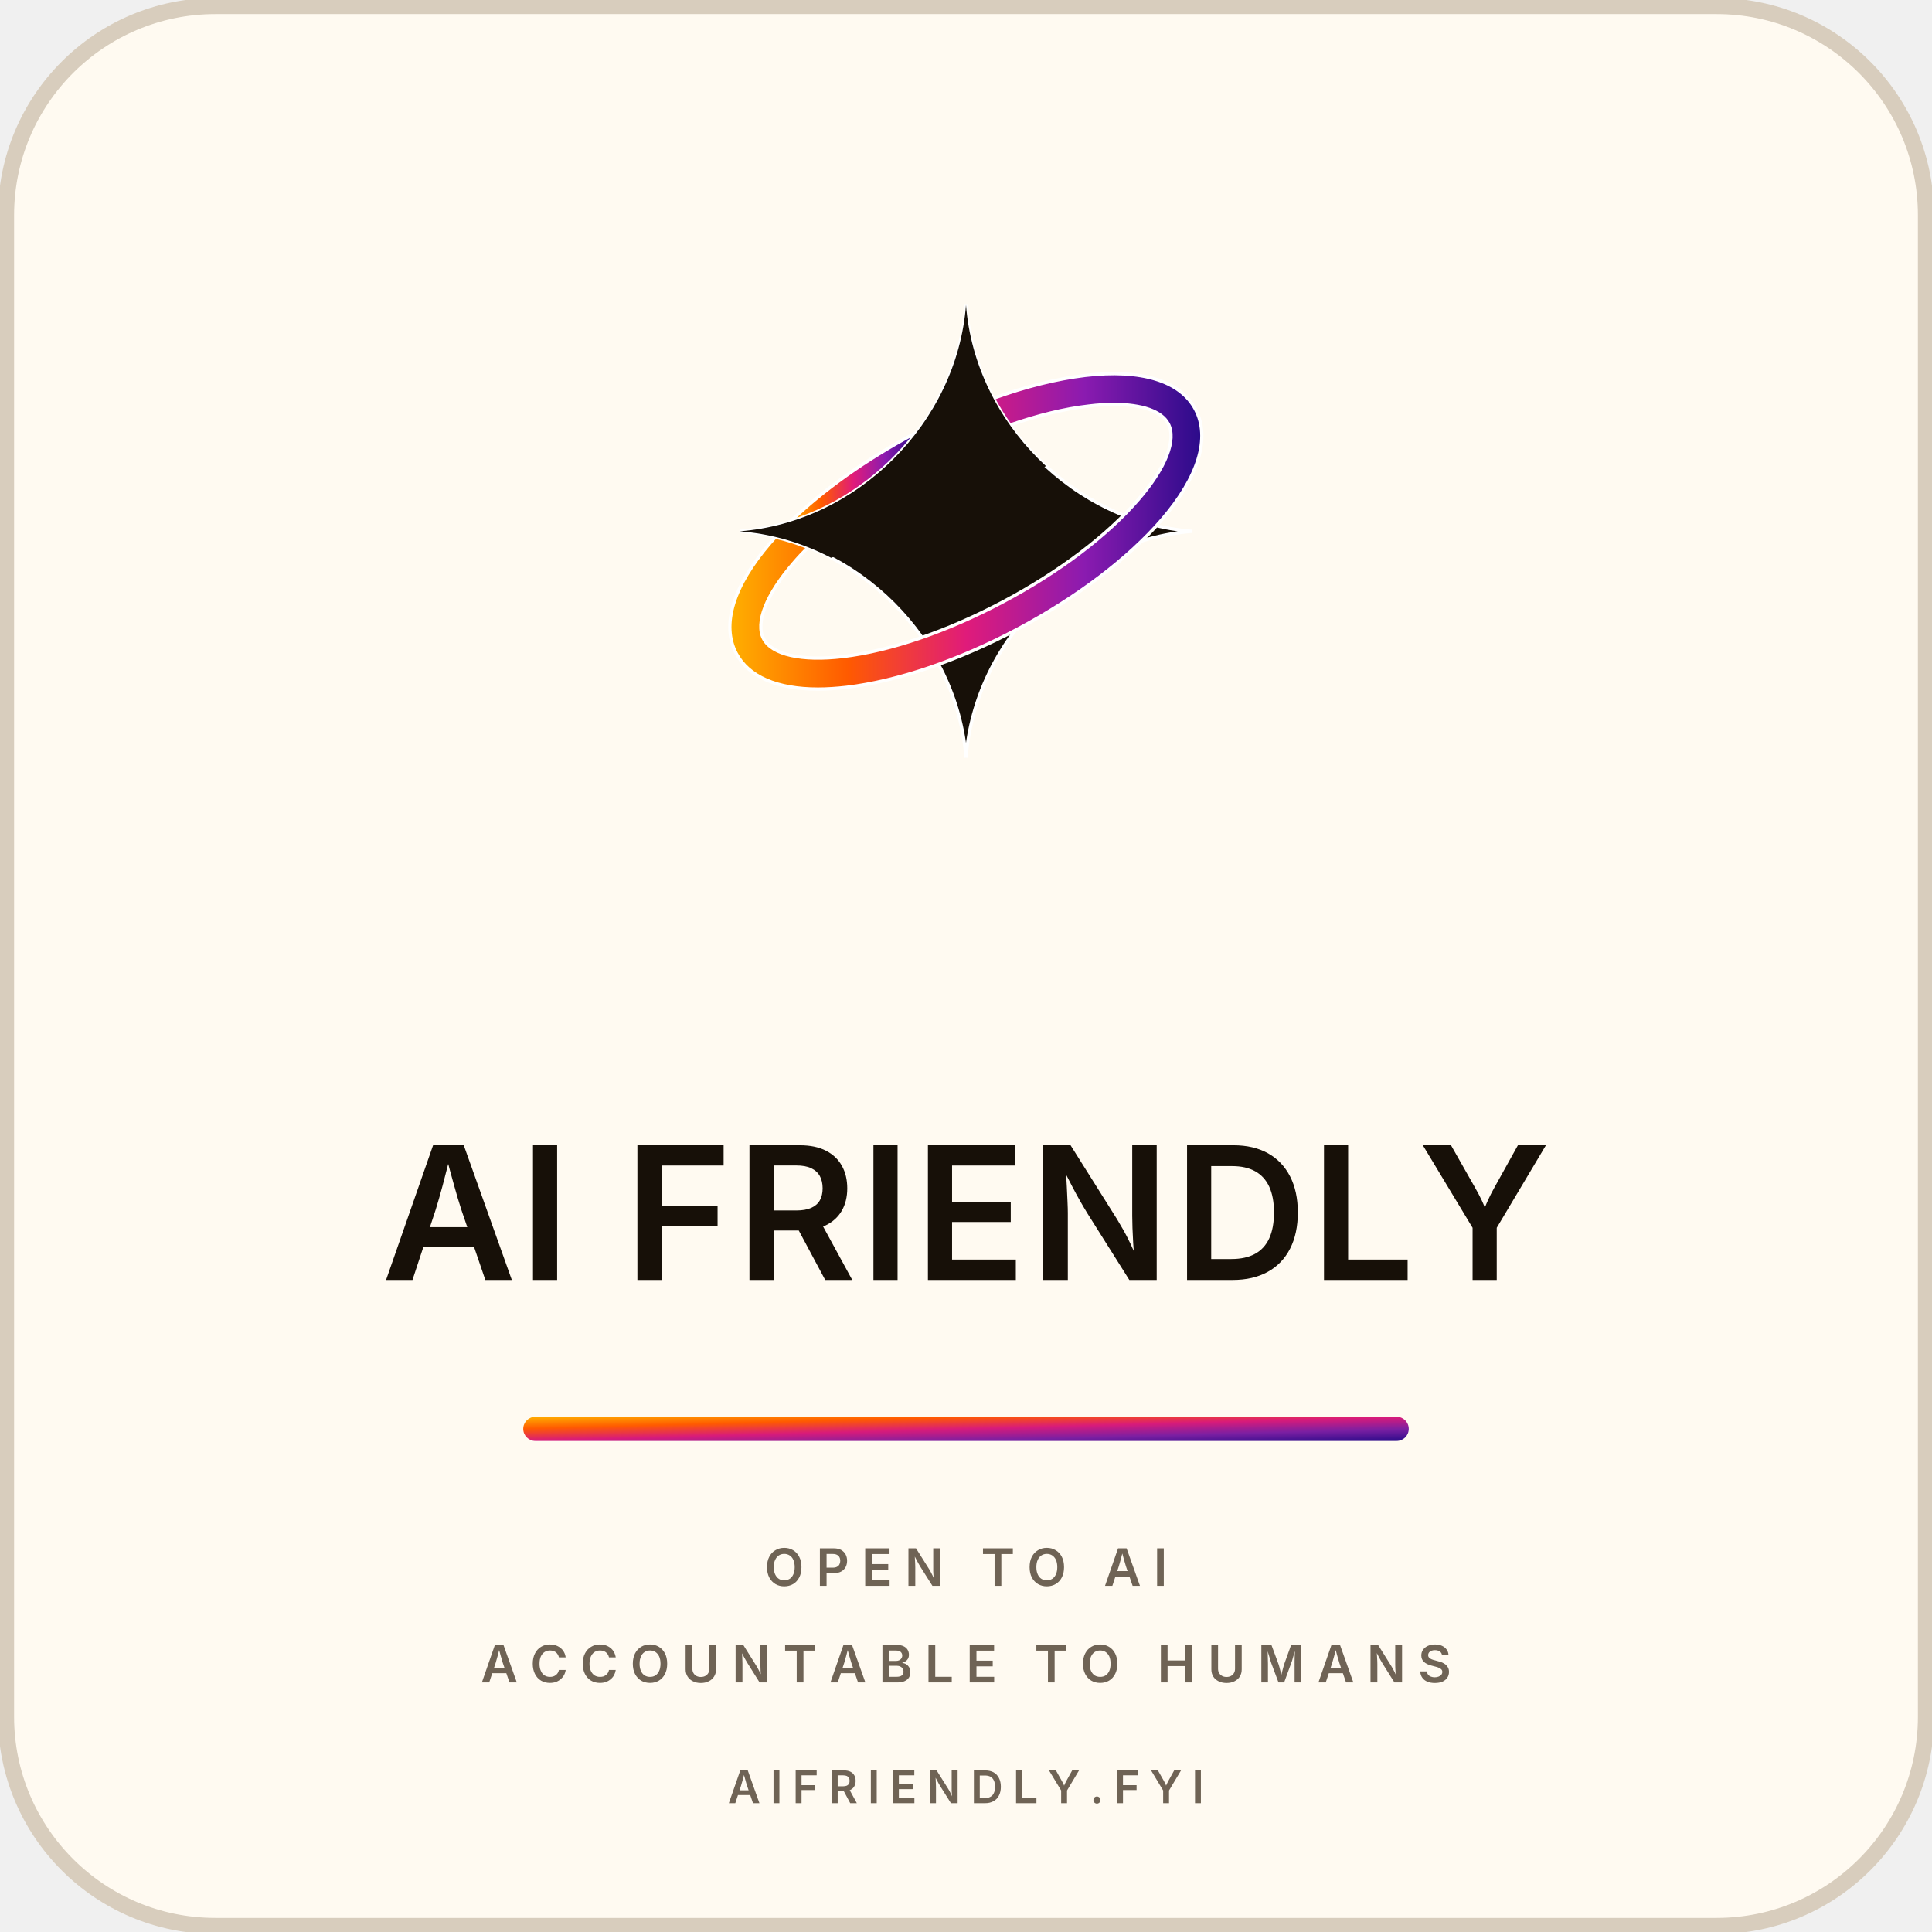
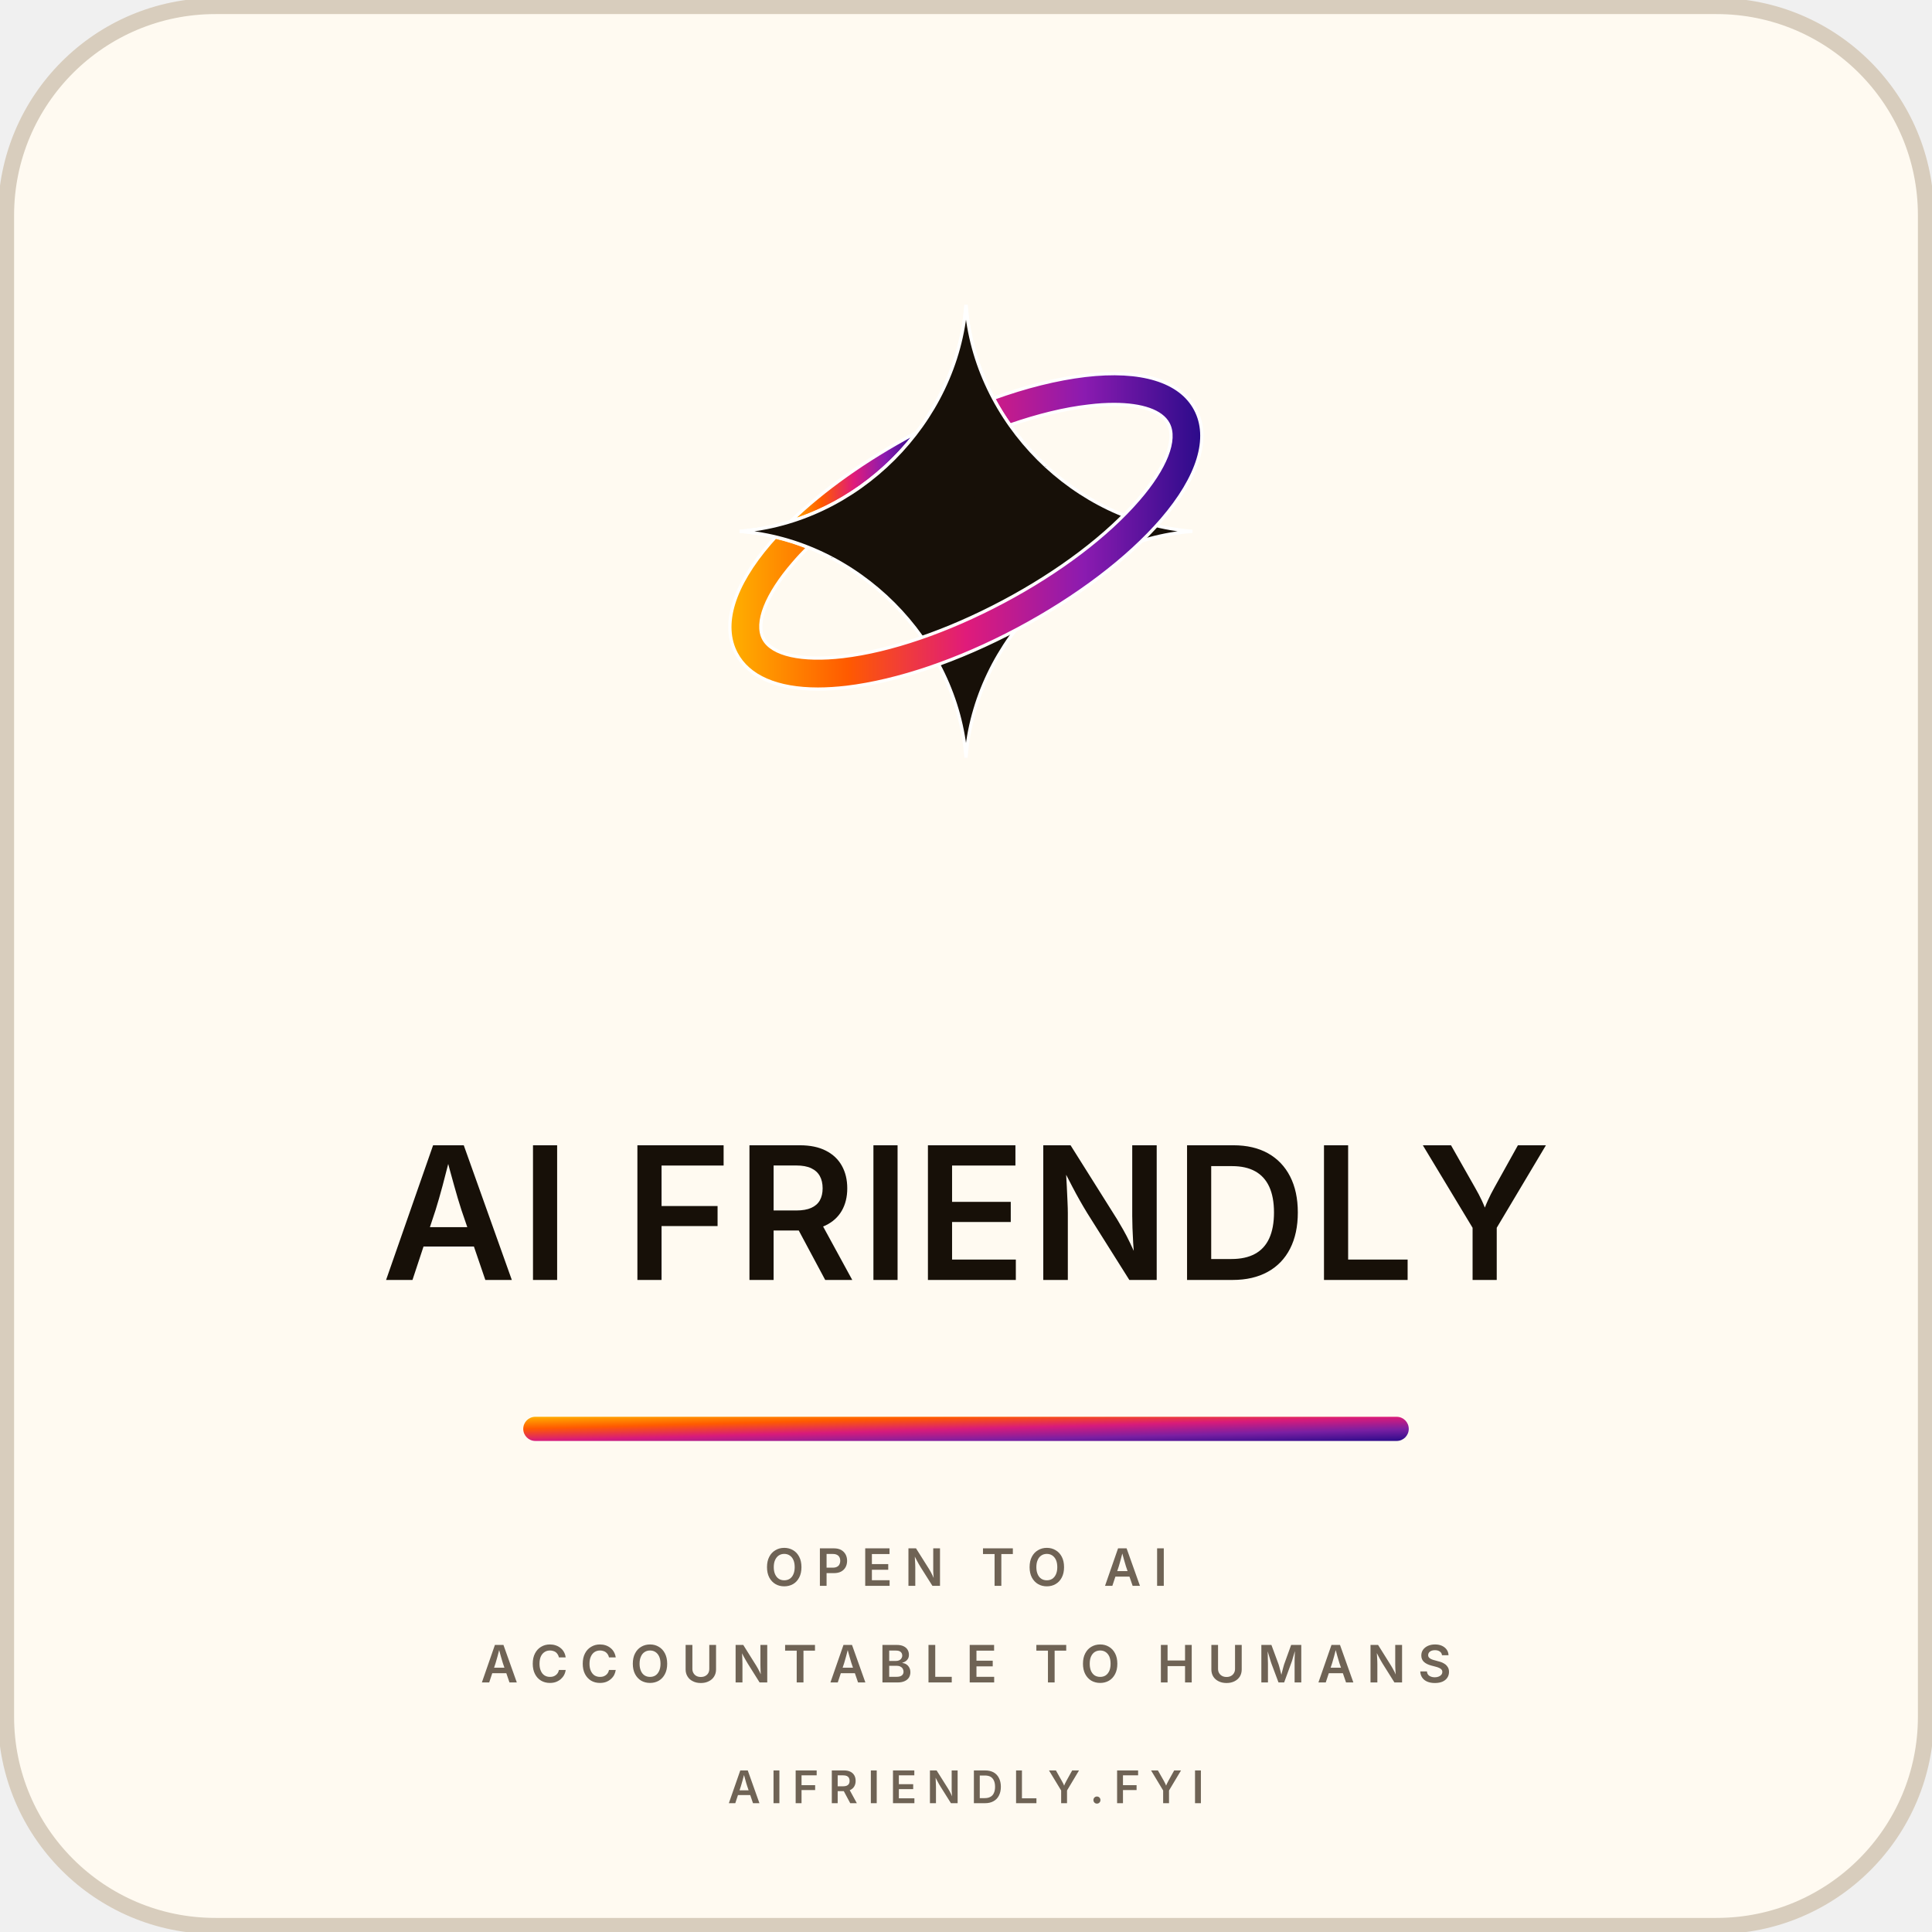
<svg xmlns="http://www.w3.org/2000/svg" width="240" height="240" viewBox="0 0 240 240" role="img">
  <defs>
    <linearGradient id="spec" x1="10" y1="6" x2="54" y2="58" gradientUnits="userSpaceOnUse">
      <stop offset="0" stop-color="#ffb000" />
      <stop offset=".27" stop-color="#ff6a00" />
      <stop offset=".52" stop-color="#e01b7a" />
      <stop offset=".74" stop-color="#8b1bb0" />
      <stop offset="1" stop-color="#2b0b8a" />
    </linearGradient>
    <linearGradient id="specwide" x1="0" y1="0" x2="1" y2="1">
      <stop offset="0" stop-color="#ffb000" />
      <stop offset=".25" stop-color="#ff5a00" />
      <stop offset=".5" stop-color="#d81b7a" />
      <stop offset=".75" stop-color="#7b1fa2" />
      <stop offset="1" stop-color="#2b0b8a" />
    </linearGradient>
  </defs>
  <rect x=".75" y=".75" width="238.5" height="238.5" rx="26" fill="#fffaf1" stroke="#d8cdbd" stroke-width="2.0" />
  <g transform="translate(84.00 30.00) scale(0.2)">
    <defs>
      <linearGradient id="g1m3" gradientUnits="userSpaceOnUse" x1="70.949" y1="146.286" x2="149.285" y2="146.286">
        <stop offset="0" stop-color="#FFB000" />
        <stop offset="0.25" stop-color="#FF5A00" />
        <stop offset="0.5" stop-color="#E01B7A" />
        <stop offset="0.75" stop-color="#8B1BB0" />
        <stop offset="1" stop-color="#2B0B8A" />
      </linearGradient>
      <linearGradient id="g2m3" gradientUnits="userSpaceOnUse" x1="33.495" y1="180" x2="326.505" y2="180">
        <stop offset="0" stop-color="#FFB000" />
        <stop offset="0.25" stop-color="#FF5A00" />
        <stop offset="0.5" stop-color="#E01B7A" />
        <stop offset="0.75" stop-color="#8B1BB0" />
        <stop offset="1" stop-color="#2B0B8A" />
      </linearGradient>
    </defs>
    <clipPath id="ulm3" clipPathUnits="userSpaceOnUse">
      <polygon points="-364.9,393.1 690.9,-57.1 494.8,-517.1 -561.1,-66.8" />
    </clipPath>
    <path d="M180,39.4c-5.6,73.1-67.5,135-140.6,140.6c73.1,5.6,135,67.5,140.6,140.6c5.6-73.1,67.5-135,140.6-140.6C247.5,174.4,185.6,112.5,180,39.4z" fill="#171008" stroke="#FFFFFF" stroke-width="2" />
    <path d="M149.3,118.6c-0.5,0.3-1,0.5-1.5,0.8c-30,16-56.7,35-76.8,54.5C102.1,164.3,129.6,144.5,149.3,118.6z" fill="url(#g1m3)" stroke="#FFFFFF" stroke-width="2" />
    <path d="M322.5,104.2c-9.4-17.7-33.7-25.1-68.5-21c-17.5,2.1-36.9,6.9-57,14.2c3.1,5.8,6.5,11.3,10.3,16.6c17.3-6,33.9-10.1,49-11.8c5.6-0.7,10.8-1,15.6-1c17.4,0,29.6,4.2,33.7,12c5.3,9.9-1.6,27.5-18.5,47c-19.3,22.4-49.1,45-83.9,63.5c-34.8,18.5-70.2,30.6-99.6,34.1c-25.6,3-44-1.1-49.3-11c-5.3-9.9,1.6-27.5,18.5-47c2.8-3.3,5.9-6.6,9.1-9.8c-6.6-2.6-13.4-4.8-20.3-6.4c-1.1,1.3-2.3,2.5-3.4,3.8c-22.8,26.5-30.3,50.8-20.9,68.5c7.7,14.5,25.4,22.1,50.8,22.1c5.5,0,11.5-0.4,17.7-1.1c31.7-3.8,69.5-16.6,106.3-36.2c36.8-19.6,68.6-43.7,89.5-67.9C324.5,146.2,331.9,121.9,322.5,104.2z" fill="url(#g2m3)" stroke="#FFFFFF" stroke-width="2" />
    <path d="M180,39.4c-5.6,73.1-67.5,135-140.6,140.6c73.1,5.6,135,67.5,140.6,140.6c5.6-73.1,67.5-135,140.6-140.6C247.5,174.4,185.6,112.5,180,39.4z" fill="#171008" clip-path="url(#ulm3)" />
+     <path d="M180,39.4c-5.6,73.1-67.5,135-140.6,140.6c73.1,5.6,135,67.5,140.6,140.6c5.6-73.1,67.5-135,140.6-140.6C247.5,174.4,185.6,112.5,180,39.4z" fill="none" stroke="#FFFFFF" stroke-width="2" clip-path="url(#ulm3)" />
  </g>
  <path d="M47.96 159.00 53.80 142.27H57.61L63.58 159.00H60.29L57.32 150.31Q56.88 148.96 56.41 147.26Q55.93 145.56 55.36 143.39H55.99Q55.43 145.58 54.98 147.29Q54.52 149.00 54.11 150.31L51.24 159.00ZM51.36 154.85V152.44H60.18V154.85Z M69.21 142.27V159.00H66.21V142.27Z M79.18 159.00V142.27H89.89V144.79H82.18V149.82H89.14V152.31H82.18V159.00Z M93.10 159.00V142.27H99.36Q101.28 142.27 102.59 142.94Q103.91 143.61 104.58 144.82Q105.25 146.02 105.25 147.62Q105.25 149.22 104.57 150.40Q103.89 151.58 102.57 152.22Q101.25 152.86 99.31 152.86H94.85V150.37H98.91Q100.05 150.37 100.77 150.05Q101.49 149.73 101.84 149.12Q102.19 148.50 102.19 147.62Q102.19 146.72 101.84 146.09Q101.49 145.46 100.77 145.12Q100.05 144.78 98.90 144.78H96.10V159.00ZM102.51 159.00 98.45 151.41H101.73L105.87 159.00Z M111.50 142.27V159.00H108.50V142.27Z M115.27 159.00V142.27H126.14V144.79H118.27V149.30H125.56V151.80H118.27V156.47H126.19V159.00Z M129.60 159.00V142.27H132.99L138.78 151.48Q139.13 152.05 139.54 152.78Q139.95 153.50 140.38 154.40Q140.82 155.29 141.25 156.38H140.91Q140.83 155.44 140.77 154.44Q140.71 153.45 140.68 152.55Q140.65 151.66 140.65 151.04V142.27H143.69V159.00H140.29L135.07 150.71Q134.58 149.91 134.14 149.13Q133.70 148.36 133.19 147.38Q132.69 146.40 131.97 145.02H132.39Q132.46 146.24 132.52 147.34Q132.58 148.43 132.61 149.29Q132.65 150.16 132.65 150.69V159.00Z M153.12 159.00H148.89V156.40H152.97Q154.73 156.40 155.90 155.76Q157.08 155.12 157.67 153.83Q158.26 152.54 158.26 150.62Q158.26 148.70 157.67 147.42Q157.08 146.14 155.92 145.50Q154.77 144.86 153.05 144.86H148.80V142.27H153.23Q155.73 142.27 157.52 143.27Q159.30 144.27 160.26 146.14Q161.22 148.01 161.22 150.62Q161.22 153.23 160.26 155.11Q159.30 156.99 157.49 157.99Q155.67 159.00 153.12 159.00ZM150.46 142.27V159.00H147.46V142.27Z M164.47 159.00V142.27H167.47V156.47H174.86V159.00Z M182.93 159.00V152.52L176.75 142.27H180.25L183.24 147.54Q183.72 148.37 184.09 149.16Q184.46 149.95 184.85 151.09H184.07Q184.45 149.94 184.82 149.14Q185.18 148.34 185.63 147.54L188.56 142.27H192.04L185.93 152.52V159.00Z" fill="#171008" />
  <rect x="65.0" y="176" width="110" height="3" rx="1.5" fill="url(#specwide)" />
  <path d="M97.42 197.06Q96.81 197.06 96.33 196.78Q95.84 196.49 95.56 195.96Q95.28 195.42 95.28 194.68Q95.28 193.92 95.56 193.39Q95.84 192.85 96.33 192.57Q96.81 192.28 97.42 192.28Q98.03 192.28 98.52 192.57Q99.00 192.85 99.28 193.39Q99.56 193.92 99.56 194.68Q99.56 195.43 99.28 195.96Q99.00 196.50 98.52 196.78Q98.03 197.06 97.42 197.06ZM97.42 196.31Q97.80 196.31 98.09 196.13Q98.39 195.94 98.55 195.57Q98.72 195.20 98.72 194.68Q98.72 194.14 98.55 193.77Q98.39 193.41 98.09 193.22Q97.80 193.03 97.42 193.03Q97.04 193.03 96.75 193.22Q96.46 193.41 96.29 193.78Q96.12 194.14 96.12 194.68Q96.12 195.20 96.29 195.57Q96.46 195.94 96.75 196.13Q97.04 196.31 97.42 196.31Z M101.85 197.00V192.34H103.59Q104.12 192.34 104.49 192.54Q104.85 192.75 105.04 193.09Q105.23 193.44 105.23 193.89Q105.23 194.33 105.04 194.68Q104.85 195.03 104.48 195.23Q104.12 195.42 103.58 195.42H102.42V194.74H103.47Q103.78 194.74 103.98 194.63Q104.19 194.52 104.28 194.33Q104.38 194.13 104.38 193.89Q104.38 193.64 104.28 193.45Q104.19 193.26 103.98 193.15Q103.78 193.04 103.46 193.04H102.68V197.00Z M107.48 197.00V192.34H110.50V193.05H108.31V194.30H110.34V195.00H108.31V196.30H110.51V197.00Z M112.85 197.00V192.34H113.79L115.41 194.91Q115.50 195.07 115.62 195.27Q115.73 195.47 115.85 195.72Q115.97 195.97 116.09 196.27H116.00Q115.98 196.01 115.96 195.73Q115.94 195.45 115.93 195.21Q115.93 194.96 115.93 194.79V192.34H116.77V197.00H115.83L114.37 194.69Q114.24 194.47 114.11 194.25Q113.99 194.04 113.85 193.77Q113.71 193.49 113.51 193.11H113.63Q113.65 193.45 113.66 193.75Q113.68 194.06 113.69 194.30Q113.70 194.54 113.70 194.69V197.00Z M122.11 193.05V192.34H125.82V193.05H124.39V197.00H123.55V193.05Z M130.04 197.06Q129.43 197.06 128.95 196.78Q128.46 196.49 128.18 195.96Q127.90 195.42 127.90 194.68Q127.90 193.92 128.18 193.39Q128.46 192.85 128.95 192.57Q129.43 192.28 130.04 192.28Q130.65 192.28 131.13 192.57Q131.62 192.85 131.90 193.39Q132.18 193.92 132.18 194.68Q132.18 195.43 131.90 195.96Q131.62 196.50 131.13 196.78Q130.65 197.06 130.04 197.06ZM130.04 196.31Q130.42 196.31 130.71 196.13Q131.00 195.94 131.17 195.57Q131.34 195.20 131.34 194.68Q131.34 194.14 131.17 193.77Q131.00 193.41 130.71 193.22Q130.42 193.03 130.04 193.03Q129.66 193.03 129.37 193.22Q129.07 193.41 128.91 193.78Q128.74 194.14 128.74 194.68Q128.74 195.20 128.91 195.57Q129.07 195.94 129.37 196.13Q129.66 196.31 130.04 196.31Z M137.27 197.00 138.89 192.34H139.95L141.61 197.00H140.70L139.87 194.58Q139.75 194.21 139.62 193.73Q139.49 193.26 139.33 192.66H139.50Q139.35 193.26 139.22 193.74Q139.09 194.22 138.98 194.58L138.18 197.00ZM138.21 195.85V195.17H140.67V195.85Z M144.57 192.34V197.00H143.74V192.34Z" fill="#6f6355" />
  <path d="M59.86 209.00 61.48 204.34H62.54L64.20 209.00H63.29L62.46 206.58Q62.34 206.21 62.21 205.73Q62.07 205.26 61.92 204.66H62.09Q61.94 205.26 61.81 205.74Q61.68 206.22 61.57 206.58L60.77 209.00ZM60.80 207.85V207.17H63.25V207.85Z M68.31 209.06Q67.70 209.06 67.22 208.78Q66.73 208.49 66.46 207.96Q66.18 207.42 66.18 206.68Q66.18 205.92 66.46 205.39Q66.74 204.85 67.22 204.57Q67.70 204.28 68.31 204.28Q68.69 204.28 69.02 204.39Q69.36 204.50 69.62 204.71Q69.88 204.91 70.05 205.21Q70.22 205.51 70.27 205.89H69.43Q69.39 205.69 69.29 205.53Q69.19 205.37 69.05 205.25Q68.90 205.14 68.72 205.09Q68.53 205.03 68.32 205.03Q67.94 205.03 67.65 205.22Q67.35 205.41 67.18 205.78Q67.02 206.15 67.02 206.68Q67.02 207.21 67.19 207.57Q67.35 207.94 67.65 208.13Q67.94 208.31 68.32 208.31Q68.53 208.31 68.71 208.26Q68.90 208.20 69.04 208.09Q69.19 207.98 69.29 207.82Q69.39 207.66 69.43 207.45H70.27Q70.23 207.78 70.07 208.08Q69.91 208.37 69.66 208.59Q69.40 208.81 69.06 208.94Q68.72 209.06 68.31 209.06Z M74.52 209.06Q73.91 209.06 73.43 208.78Q72.95 208.49 72.67 207.96Q72.39 207.42 72.39 206.68Q72.39 205.92 72.67 205.39Q72.95 204.85 73.44 204.57Q73.92 204.28 74.52 204.28Q74.91 204.28 75.24 204.39Q75.57 204.50 75.83 204.71Q76.09 204.91 76.26 205.21Q76.43 205.51 76.49 205.89H75.65Q75.61 205.69 75.51 205.53Q75.41 205.37 75.26 205.25Q75.12 205.14 74.93 205.09Q74.75 205.03 74.54 205.03Q74.16 205.03 73.86 205.22Q73.57 205.41 73.40 205.78Q73.23 206.15 73.23 206.68Q73.23 207.21 73.40 207.57Q73.57 207.94 73.86 208.13Q74.16 208.31 74.54 208.31Q74.74 208.31 74.93 208.26Q75.11 208.20 75.26 208.09Q75.41 207.98 75.51 207.82Q75.61 207.66 75.65 207.45H76.49Q76.44 207.78 76.29 208.08Q76.13 208.37 75.87 208.59Q75.62 208.81 75.28 208.94Q74.94 209.06 74.52 209.06Z M80.75 209.06Q80.14 209.06 79.65 208.78Q79.17 208.49 78.89 207.96Q78.61 207.42 78.61 206.68Q78.61 205.92 78.89 205.39Q79.17 204.85 79.65 204.57Q80.14 204.28 80.75 204.28Q81.36 204.28 81.84 204.57Q82.32 204.85 82.60 205.39Q82.88 205.92 82.88 206.68Q82.88 207.43 82.60 207.96Q82.32 208.50 81.84 208.78Q81.36 209.06 80.75 209.06ZM80.75 208.31Q81.13 208.31 81.42 208.13Q81.71 207.94 81.88 207.57Q82.05 207.20 82.05 206.68Q82.05 206.14 81.88 205.77Q81.71 205.41 81.42 205.22Q81.13 205.03 80.75 205.03Q80.37 205.03 80.08 205.22Q79.78 205.41 79.62 205.78Q79.45 206.14 79.45 206.68Q79.45 207.20 79.62 207.57Q79.78 207.94 80.08 208.13Q80.37 208.31 80.75 208.31Z M87.06 209.07Q86.49 209.07 86.07 208.85Q85.64 208.64 85.41 208.26Q85.17 207.88 85.17 207.38V204.34H86.01V207.31Q86.01 207.61 86.14 207.83Q86.27 208.06 86.50 208.19Q86.74 208.32 87.06 208.32Q87.39 208.32 87.62 208.19Q87.86 208.06 87.99 207.83Q88.11 207.61 88.11 207.31V204.34H88.95V207.38Q88.95 207.88 88.71 208.26Q88.48 208.64 88.05 208.85Q87.63 209.07 87.06 209.07Z M91.38 209.00V204.34H92.33L93.94 206.91Q94.04 207.07 94.15 207.27Q94.26 207.47 94.38 207.72Q94.51 207.97 94.63 208.27H94.53Q94.51 208.01 94.49 207.73Q94.48 207.45 94.47 207.21Q94.46 206.96 94.46 206.79V204.34H95.31V209.00H94.36L92.91 206.69Q92.77 206.47 92.65 206.25Q92.52 206.04 92.38 205.77Q92.24 205.49 92.04 205.11H92.16Q92.18 205.45 92.20 205.75Q92.21 206.06 92.22 206.30Q92.23 206.54 92.23 206.69V209.00Z M97.53 205.05V204.34H101.24V205.05H99.81V209.00H98.97V205.05Z M103.16 209.00 104.78 204.34H105.84L107.50 209.00H106.59L105.76 206.58Q105.64 206.21 105.51 205.73Q105.37 205.26 105.22 204.66H105.39Q105.24 205.26 105.11 205.74Q104.98 206.22 104.87 206.58L104.07 209.00ZM104.10 207.85V207.17H106.55V207.85Z M109.62 209.00V204.34H111.41Q111.91 204.34 112.24 204.50Q112.58 204.66 112.74 204.93Q112.91 205.21 112.91 205.55Q112.91 205.84 112.80 206.04Q112.69 206.24 112.51 206.36Q112.32 206.49 112.10 206.55V206.59Q112.34 206.60 112.57 206.74Q112.80 206.88 112.94 207.13Q113.09 207.38 113.09 207.73Q113.09 208.09 112.92 208.38Q112.74 208.67 112.39 208.83Q112.04 209.00 111.50 209.00ZM110.46 208.30H111.37Q111.83 208.30 112.04 208.12Q112.24 207.95 112.24 207.67Q112.24 207.46 112.14 207.29Q112.04 207.12 111.85 207.03Q111.66 206.93 111.40 206.93H110.46ZM110.46 206.33H111.30Q111.52 206.33 111.70 206.25Q111.87 206.17 111.97 206.02Q112.08 205.86 112.08 205.66Q112.08 205.39 111.89 205.21Q111.69 205.04 111.32 205.04H110.46Z M115.34 209.00V204.34H116.18V208.30H118.23V209.00Z M120.46 209.00V204.34H123.49V205.05H121.30V206.30H123.32V207.00H121.30V208.30H123.50V209.00Z M128.74 205.05V204.34H132.45V205.05H131.01V209.00H130.18V205.05Z M136.67 209.06Q136.06 209.06 135.57 208.78Q135.09 208.49 134.81 207.96Q134.53 207.42 134.53 206.68Q134.53 205.92 134.81 205.39Q135.09 204.85 135.57 204.57Q136.06 204.28 136.67 204.28Q137.28 204.28 137.76 204.57Q138.24 204.85 138.52 205.39Q138.80 205.92 138.80 206.68Q138.80 207.43 138.52 207.96Q138.24 208.50 137.76 208.78Q137.28 209.06 136.67 209.06ZM136.67 208.31Q137.05 208.31 137.34 208.13Q137.63 207.94 137.80 207.57Q137.96 207.20 137.96 206.68Q137.96 206.14 137.80 205.77Q137.63 205.41 137.34 205.22Q137.05 205.03 136.67 205.03Q136.29 205.03 135.99 205.22Q135.70 205.41 135.53 205.78Q135.37 206.14 135.37 206.68Q135.37 207.20 135.53 207.57Q135.70 207.94 135.99 208.13Q136.29 208.31 136.67 208.31Z M144.21 209.00V204.34H145.04V206.27H147.21V204.34H148.04V209.00H147.21V206.97H145.04V209.00Z M152.37 209.07Q151.80 209.07 151.37 208.85Q150.95 208.64 150.71 208.26Q150.48 207.88 150.48 207.38V204.34H151.31V207.31Q151.31 207.61 151.44 207.83Q151.57 208.06 151.81 208.19Q152.04 208.32 152.37 208.32Q152.69 208.32 152.92 208.19Q153.16 208.06 153.29 207.83Q153.42 207.61 153.42 207.31V204.34H154.25V207.38Q154.25 207.88 154.02 208.26Q153.78 208.64 153.36 208.85Q152.93 209.07 152.37 209.07Z M156.69 209.00V204.34H157.94L158.83 206.75Q158.87 206.88 158.93 207.09Q158.99 207.30 159.05 207.55Q159.11 207.79 159.17 208.02Q159.22 208.25 159.26 208.43H159.09Q159.13 208.26 159.18 208.03Q159.24 207.80 159.30 207.55Q159.36 207.31 159.42 207.10Q159.47 206.88 159.52 206.75L160.39 204.34H161.65V209.00H160.82V206.65Q160.82 206.50 160.82 206.29Q160.83 206.07 160.83 205.83Q160.84 205.59 160.85 205.34Q160.85 205.09 160.85 204.87H160.91Q160.85 205.11 160.78 205.37Q160.70 205.63 160.63 205.87Q160.56 206.11 160.50 206.32Q160.43 206.52 160.38 206.65L159.52 209.00H158.82L157.94 206.65Q157.90 206.52 157.83 206.32Q157.77 206.12 157.70 205.88Q157.62 205.64 157.55 205.38Q157.47 205.12 157.40 204.87H157.47Q157.48 205.08 157.48 205.32Q157.49 205.57 157.49 205.81Q157.50 206.06 157.50 206.28Q157.51 206.49 157.51 206.65V209.00Z M163.78 209.00 165.40 204.34H166.46L168.12 209.00H167.21L166.38 206.58Q166.26 206.21 166.13 205.73Q166.00 205.26 165.84 204.66H166.01Q165.86 205.26 165.73 205.74Q165.60 206.22 165.49 206.58L164.69 209.00ZM164.72 207.85V207.17H167.18V207.85Z M170.25 209.00V204.34H171.19L172.80 206.91Q172.90 207.07 173.01 207.27Q173.13 207.47 173.25 207.72Q173.37 207.97 173.49 208.27H173.40Q173.37 208.01 173.36 207.73Q173.34 207.45 173.33 207.21Q173.32 206.96 173.32 206.79V204.34H174.17V209.00H173.22L171.77 206.69Q171.63 206.47 171.51 206.25Q171.39 206.04 171.25 205.77Q171.11 205.49 170.91 205.11H171.02Q171.04 205.45 171.06 205.75Q171.08 206.06 171.09 206.30Q171.10 206.54 171.10 206.69V209.00Z M178.24 209.07Q177.70 209.07 177.30 208.90Q176.90 208.73 176.68 208.41Q176.45 208.09 176.43 207.63H177.26Q177.28 207.88 177.41 208.04Q177.54 208.20 177.76 208.28Q177.97 208.36 178.23 208.36Q178.51 208.36 178.72 208.27Q178.93 208.19 179.05 208.04Q179.17 207.89 179.17 207.69Q179.17 207.50 179.06 207.39Q178.96 207.27 178.77 207.19Q178.58 207.10 178.33 207.04L177.80 206.90Q177.22 206.75 176.89 206.45Q176.56 206.15 176.56 205.65Q176.56 205.24 176.78 204.93Q177.01 204.62 177.39 204.45Q177.78 204.28 178.26 204.28Q178.76 204.28 179.13 204.45Q179.51 204.63 179.72 204.93Q179.93 205.23 179.94 205.62H179.13Q179.10 205.32 178.86 205.16Q178.63 204.99 178.25 204.99Q177.99 204.99 177.80 205.07Q177.61 205.15 177.51 205.29Q177.41 205.43 177.41 205.60Q177.41 205.80 177.53 205.92Q177.65 206.05 177.83 206.12Q178.01 206.20 178.20 206.24L178.63 206.36Q178.89 206.42 179.14 206.52Q179.38 206.63 179.58 206.78Q179.77 206.94 179.89 207.17Q180.00 207.39 180.00 207.69Q180.00 208.10 179.79 208.41Q179.59 208.72 179.19 208.90Q178.80 209.07 178.24 209.07Z" fill="#6f6355" />
  <path d="M90.54 224.00 91.96 219.93H92.89L94.34 224.00H93.54L92.82 221.88Q92.71 221.56 92.60 221.14Q92.48 220.73 92.34 220.20H92.50Q92.36 220.73 92.25 221.15Q92.14 221.57 92.04 221.88L91.34 224.00ZM91.37 222.99V222.40H93.51V222.99Z M96.82 219.93V224.00H96.09V219.93Z M98.84 224.00V219.93H101.45V220.54H99.57V221.76H101.26V222.37H99.57V224.00Z M103.33 224.00V219.93H104.86Q105.32 219.93 105.64 220.09Q105.96 220.25 106.13 220.55Q106.29 220.84 106.29 221.23Q106.29 221.62 106.12 221.91Q105.96 222.19 105.64 222.35Q105.31 222.50 104.84 222.50H103.76V221.90H104.75Q105.02 221.90 105.20 221.82Q105.37 221.74 105.46 221.59Q105.54 221.44 105.54 221.23Q105.54 221.01 105.46 220.86Q105.37 220.70 105.20 220.62Q105.02 220.54 104.74 220.54H104.06V224.00ZM105.62 224.00 104.63 222.15H105.43L106.44 224.00Z M108.91 219.93V224.00H108.18V219.93Z M110.93 224.00V219.93H113.58V220.54H111.66V221.64H113.44V222.25H111.66V223.39H113.59V224.00Z M115.52 224.00V219.93H116.35L117.76 222.17Q117.85 222.31 117.95 222.49Q118.04 222.66 118.15 222.88Q118.26 223.10 118.36 223.36H118.28Q118.26 223.13 118.25 222.89Q118.23 222.65 118.22 222.43Q118.22 222.21 118.22 222.06V219.93H118.96V224.00H118.13L116.86 221.98Q116.74 221.79 116.63 221.60Q116.52 221.41 116.40 221.17Q116.28 220.93 116.10 220.60H116.21Q116.22 220.89 116.24 221.16Q116.25 221.43 116.26 221.64Q116.27 221.85 116.27 221.98V224.00Z M122.36 224.00H121.32V223.37H122.32Q122.75 223.37 123.03 223.21Q123.32 223.06 123.46 222.74Q123.61 222.43 123.61 221.96Q123.61 221.49 123.46 221.18Q123.32 220.87 123.04 220.71Q122.76 220.56 122.34 220.56H121.30V219.93H122.38Q122.99 219.93 123.43 220.17Q123.86 220.41 124.09 220.87Q124.33 221.33 124.33 221.96Q124.33 222.59 124.09 223.05Q123.86 223.51 123.42 223.75Q122.98 224.00 122.36 224.00ZM121.71 219.93V224.00H120.98V219.93Z M126.22 224.00V219.93H126.95V223.39H128.75V224.00Z M131.82 224.00V222.42L130.31 219.93H131.17L131.89 221.21Q132.01 221.41 132.10 221.60Q132.19 221.80 132.29 222.07H132.09Q132.19 221.79 132.28 221.60Q132.37 221.41 132.48 221.21L133.19 219.93H134.04L132.55 222.42V224.00Z M136.26 224.05Q136.08 224.05 135.95 223.92Q135.83 223.79 135.83 223.61Q135.83 223.43 135.95 223.30Q136.08 223.17 136.26 223.17Q136.45 223.17 136.58 223.30Q136.70 223.43 136.70 223.61Q136.70 223.79 136.58 223.92Q136.45 224.05 136.26 224.05Z M138.77 224.00V219.93H141.38V220.54H139.50V221.76H141.19V222.37H139.50V224.00Z M144.49 224.00V222.42L142.99 219.93H143.84L144.57 221.21Q144.68 221.41 144.77 221.60Q144.86 221.80 144.96 222.07H144.77Q144.86 221.79 144.95 221.60Q145.04 221.41 145.15 221.21L145.86 219.93H146.71L145.22 222.42V224.00Z M149.18 219.93V224.00H148.45V219.93Z" fill="#6f6355" />
</svg>
